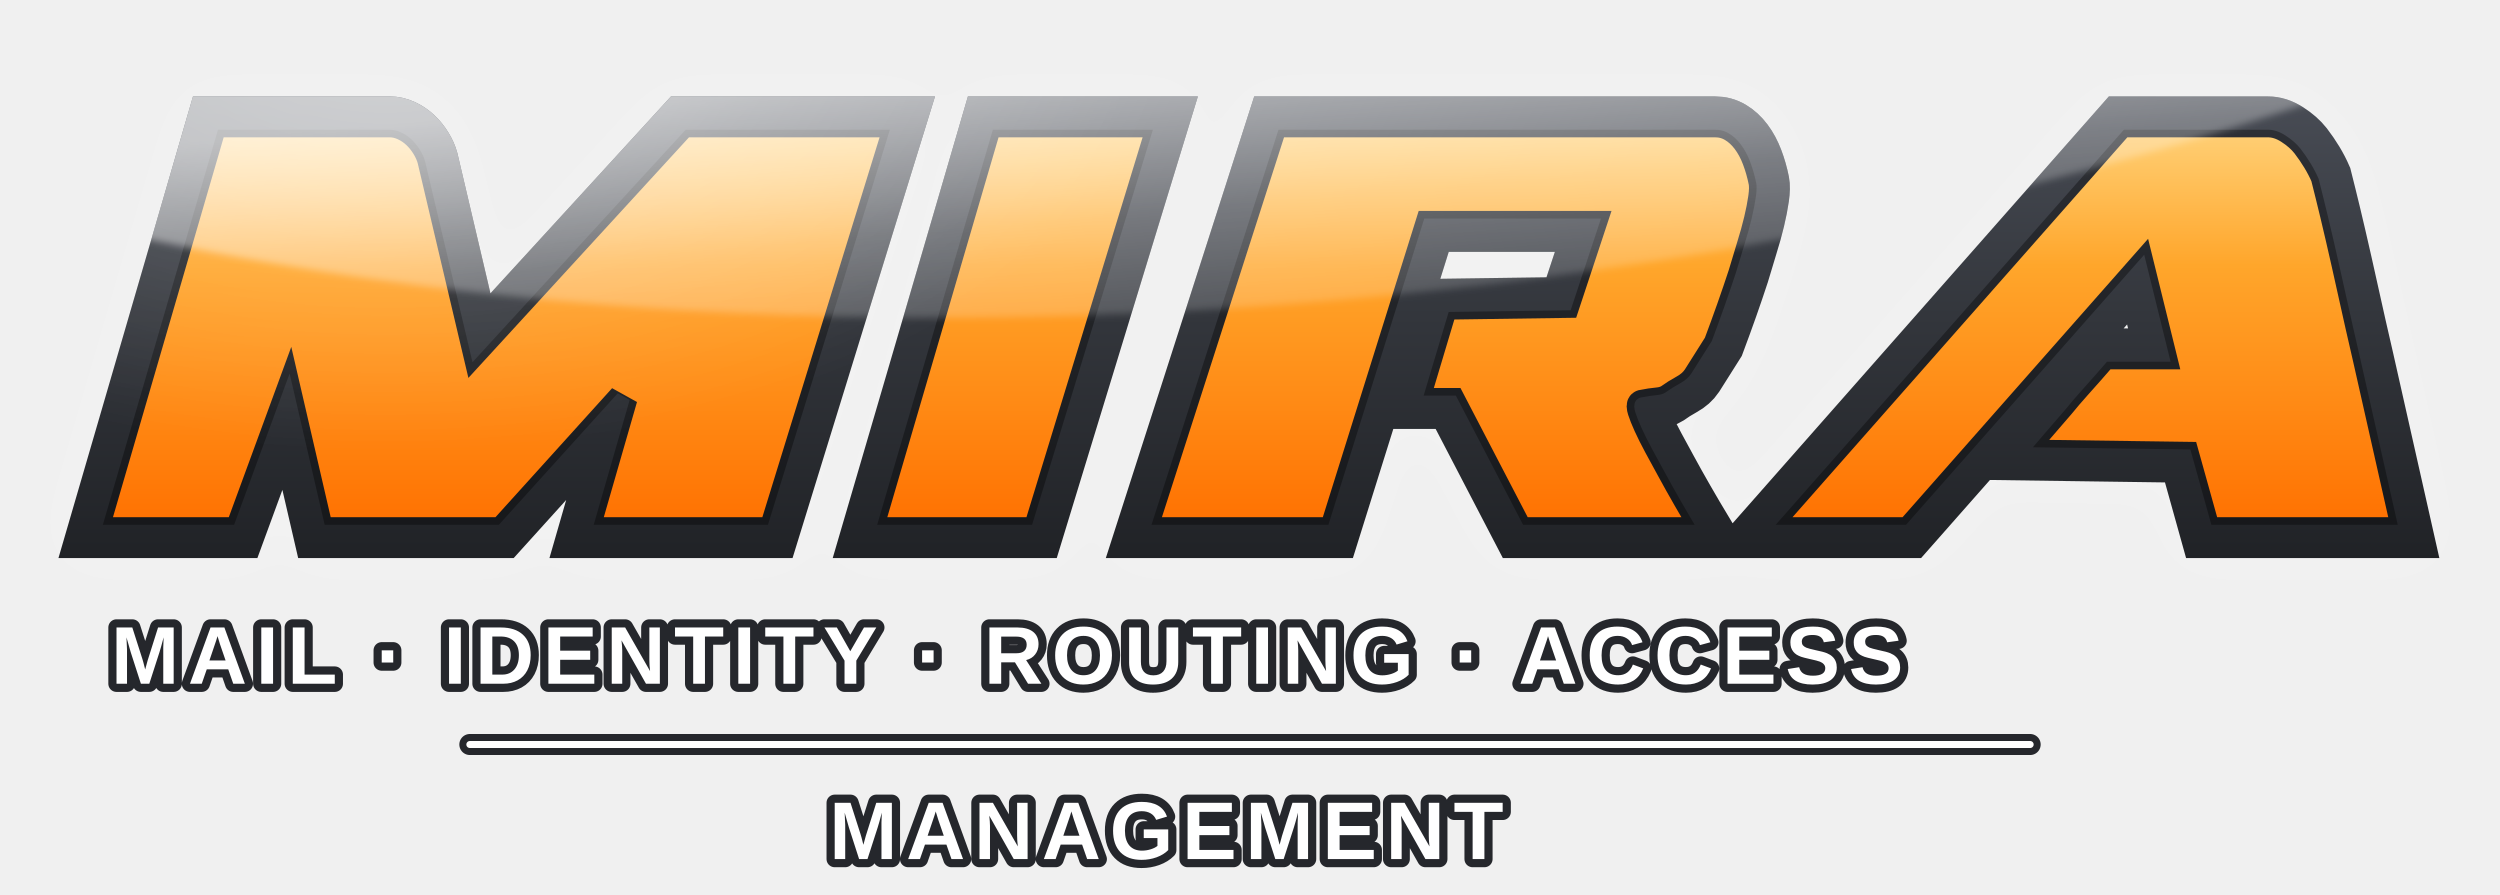
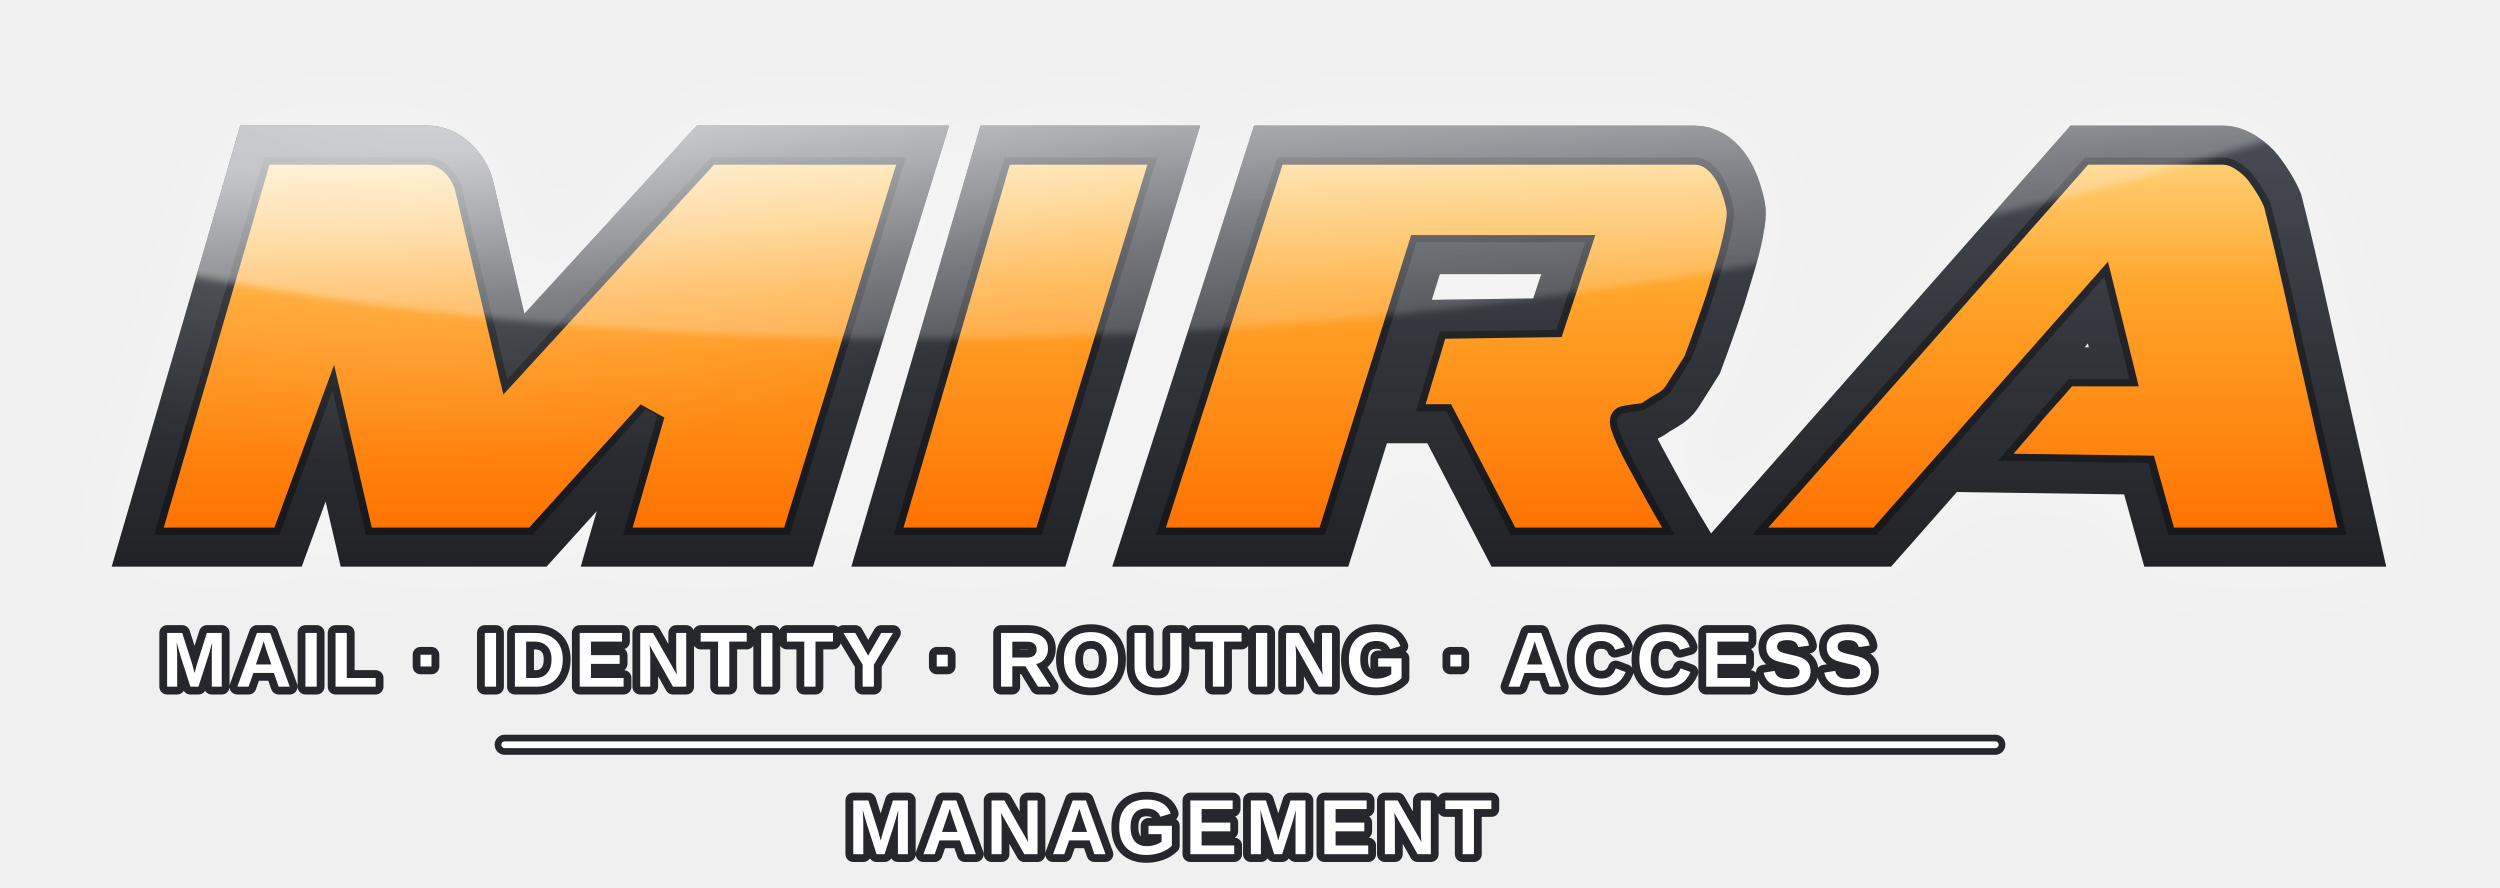
- <svg xmlns="http://www.w3.org/2000/svg" viewBox="4.0 6 427.8 153" role="img" aria-label="MIRA – Mail · Identity · Routing · Access">
+ <svg xmlns="http://www.w3.org/2000/svg" viewBox="-6.0 0 447.8 159" role="img" aria-label="MIRA – Mail · Identity · Routing · Access">
  <defs>
    <path id="b" d="M20 97L40.40 27L70.70 27Q71.90 27 73.10 27.55Q74.30 28.10 75.25 29Q76.20 29.90 76.90 31.05Q77.60 32.20 77.90 33.30L85.50 65.50L120.80 27L157.90 27L136.30 97L104 97L110.60 74.10L89.90 97L58.60 97L53.30 74.10L44.90 97ZM181.50 97L152.50 97L173 27L202.90 27ZM232.20 97L199.40 97L221.90 27L297.50 27Q299.10 27 300.45 27.80Q301.80 28.60 302.85 30Q303.90 31.40 304.60 33.25Q305.30 35.10 305.70 37.10L305.70 37.10Q305.90 38.10 305.65 39.85Q305.40 41.60 304.90 43.70Q304.40 45.80 303.65 48.20Q302.90 50.60 302.20 53L302.20 53Q300.40 58.50 298 64.90L298 64.90L294.40 70.60Q293.60 71.80 292.15 72.60Q290.70 73.40 289.60 74.20L289.60 74.20Q288.80 74.70 287.65 74.80Q286.50 74.90 285 75.20L285 75.20Q284.70 75.30 285 76.25Q285.30 77.20 286 78.75Q286.70 80.30 287.75 82.25Q288.80 84.20 289.90 86.20L289.90 86.20Q292.50 91 296.10 97L296.10 97L263.90 97L252.40 74.90L246 74.90L251 58.20L271.90 57.90L276.30 44.60L248.60 44.60L232.20 97ZM330.70 97L305.20 97L366.90 27L392.10 27Q393.90 27 395.70 28.15Q397.50 29.30 398.60 30.70L398.60 30.70Q399.60 32 400.45 33.40Q401.30 34.80 401.90 36.20L401.90 36.20Q402 36.60 402.70 39.40Q403.40 42.20 404.40 46.50Q405.40 50.80 406.60 56.25Q407.80 61.70 409.10 67.30L409.10 67.30Q412.10 80.50 415.80 97L415.80 97L381.50 97L377.90 84.10L349.30 83.70Q353.30 79 356.60 75.20L356.60 75.20Q357.90 73.60 359.25 72.10Q360.60 70.60 361.65 69.40Q362.70 68.20 363.35 67.45Q364 66.70 364 66.70L364 66.70L373.90 66.70L370.30 52.10L330.70 97Z" />
    <linearGradient id="rahmen" x1="0" y1="18" x2="0" y2="102" gradientUnits="userSpaceOnUse">
      <stop offset="0" stop-color="#4b4f58" />
      <stop offset=".5" stop-color="#33363c" />
      <stop offset="1" stop-color="#202226" />
    </linearGradient>
    <linearGradient id="seele" x1="0" y1="26" x2="0" y2="96" gradientUnits="userSpaceOnUse">
      <stop offset="0" stop-color="#ffd27a" />
      <stop offset=".35" stop-color="#ffa62b" />
      <stop offset="1" stop-color="#ff7000" />
    </linearGradient>
    <radialGradient id="sonne" cx="70" cy="10" r="190" gradientUnits="userSpaceOnUse" gradientTransform="translate(70 10) scale(1 .55) translate(-70 -10)">
      <stop offset="0" stop-color="#fff" stop-opacity=".6" />
      <stop offset=".35" stop-color="#fff" stop-opacity=".22" />
      <stop offset=".7" stop-color="#fff" stop-opacity="0" />
    </radialGradient>
    <linearGradient id="spiegel" x1="0" y1="14" x2="0" y2="62" gradientUnits="userSpaceOnUse">
      <stop offset="0" stop-color="#fff" stop-opacity=".62" />
      <stop offset=".55" stop-color="#fff" stop-opacity=".3" />
      <stop offset="1" stop-color="#fff" stop-opacity=".14" />
    </linearGradient>
    <filter id="bogenweich" filterUnits="userSpaceOnUse" x="-100" y="-300" width="700" height="450">
      <feGaussianBlur stdDeviation=".7" />
    </filter>
    <filter id="hinterweich" filterUnits="userSpaceOnUse" x="-50" y="-20" width="600" height="200">
-       <feGaussianBlur stdDeviation="4" />
+       <feGaussianBlur stdDeviation="7" />
    </filter>
    <mask id="form" maskUnits="userSpaceOnUse" x="-50" y="0" width="600" height="150">
      <use href="#b" fill="#fff" stroke="#fff" stroke-width="9" stroke-linejoin="miter" />
    </mask>
    <mask id="fase" maskUnits="userSpaceOnUse" x="-50" y="0" width="600" height="150">
      <use href="#b" fill="#fff" stroke="#000" stroke-width="2.4" stroke-linejoin="miter" />
    </mask>
    <mask id="kern" maskUnits="userSpaceOnUse" x="-50" y="0" width="600" height="150">
      <use href="#b" fill="#fff" stroke="#000" stroke-width="5" stroke-linejoin="miter" />
    </mask>
  </defs>
-   <style>.hinterschein{fill:#fff;stroke:#fff;opacity:.2;transform:none}</style>
+   <style>.hinterschein{fill:#fff;stroke:#fff;opacity:.34;transform:none}</style>
  <use href="#b" class="hinterschein" stroke-width="9" stroke-linejoin="round" filter="url(#hinterweich)" />
  <use href="#b" fill="url(#rahmen)" stroke="url(#rahmen)" stroke-width="9" stroke-linejoin="miter" />
  <use href="#b" fill="#000" fill-opacity=".35" mask="url(#fase)" />
  <g mask="url(#kern)">
    <use href="#b" fill="#b54a00" />
    <use href="#b" fill="url(#seele)" transform="translate(0 .9)" />
  </g>
  <rect x="-50" y="0" width="600" height="110" fill="url(#sonne)" opacity=".6" mask="url(#form)" />
  <g mask="url(#form)">
-     <ellipse cx="218" cy="-110" rx="364" ry="168" transform="rotate(-5 218 -110)" fill="url(#spiegel)" filter="url(#bogenweich)" />
+     <ellipse cx="218" cy="-110" rx="381" ry="168" transform="rotate(-5 218 -110)" fill="url(#spiegel)" filter="url(#bogenweich)" />
  </g>
  <text x="23.0" y="123" textLength="389.8" font-family="'Segoe UI Semibold','Segoe UI',Arial,Helvetica,sans-serif" font-size="14" font-weight="600" fill="#ffffff" stroke="#25272c" stroke-width="2.8" stroke-linejoin="round" paint-order="stroke" letter-spacing="1.5" lengthAdjust="spacing">MAIL · IDENTITY · ROUTING · ACCESS</text>
  <path d="M84.4 133.4H351.4" stroke="#25272c" stroke-width="3.6" stroke-linecap="round" />
  <path d="M84.4 133.4H351.4" stroke="#ffffff" stroke-width="1.2" stroke-linecap="round" />
  <text x="145.9" y="153" textLength="144.0" font-family="'Segoe UI Semibold','Segoe UI',Arial,Helvetica,sans-serif" font-size="14" font-weight="600" fill="#ffffff" stroke="#25272c" stroke-width="2.8" stroke-linejoin="round" paint-order="stroke" letter-spacing="1.5" lengthAdjust="spacing">MANAGEMENT</text>
</svg>
